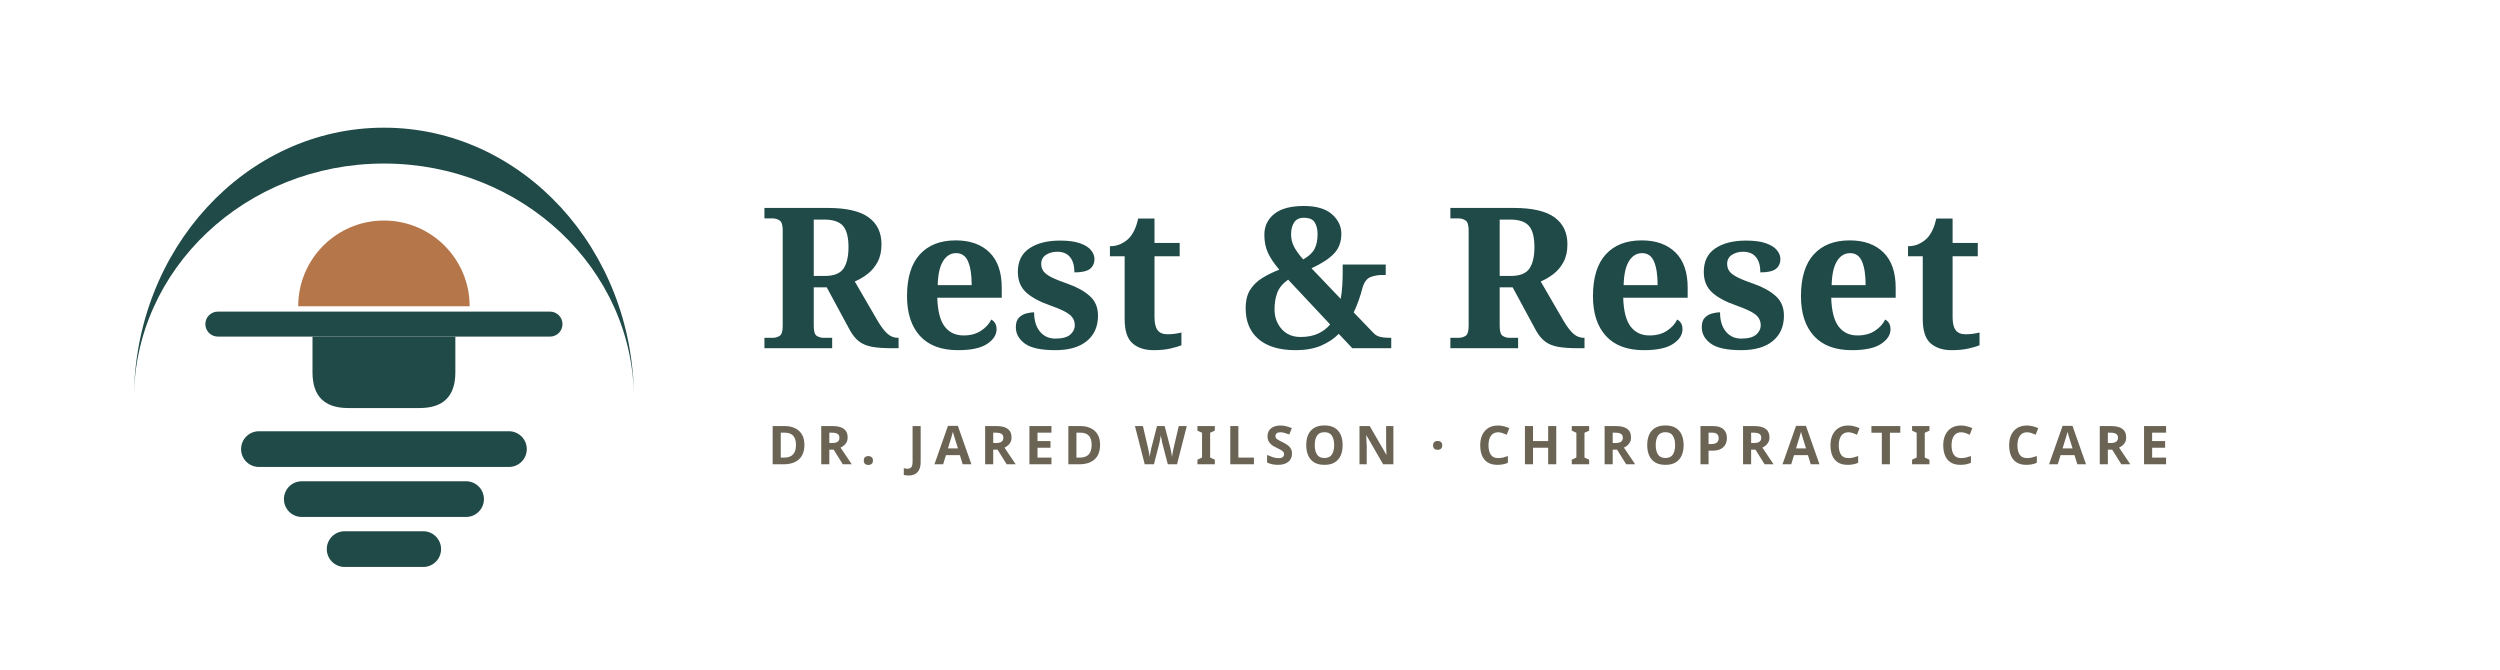
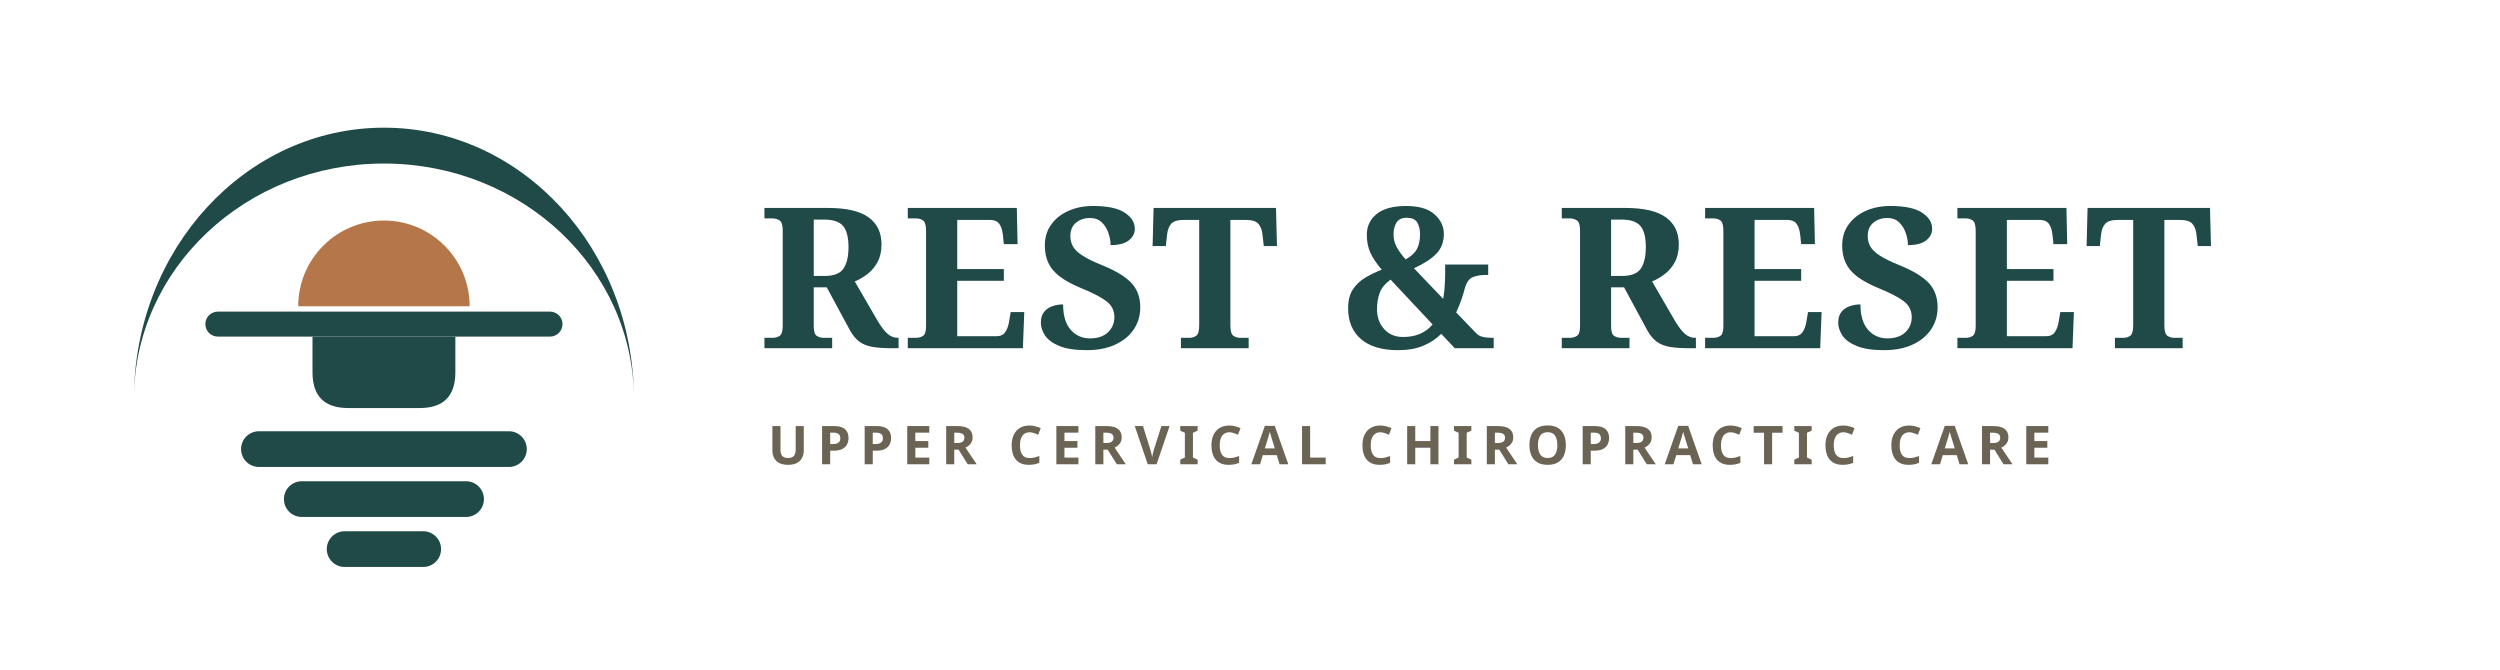
<svg xmlns="http://www.w3.org/2000/svg" viewBox="0 0 560 150">
  <g transform="translate(6 -5) scale(0.8)">
    <g fill="#1F4A48" color="#1F4A48">
      <g transform="translate(0,-24)">
        <path d="M30,142 A70,76 0 0 1 170,142 A65.8,62 0 0 0 30,142 Z" />
        <path fill="#B5764A" d="M76,116 A24,24 0 0 1 124,116 Z" />
        <rect x="50" y="117.5" width="100" height="7" rx="3.5" />
        <path d="M80,124.5 H120 V134.5 Q120,144.5 110,144.5 H90 Q80,144.5 80,134.5 Z" />
        <rect x="60" y="151" width="80" height="10" rx="5" />
        <rect x="72" y="165" width="56" height="10" rx="5" />
        <rect x="84" y="179" width="32" height="10" rx="5" />
      </g>
    </g>
  </g>
-   <text x="170" y="78" font-family="Lora, Georgia, serif" font-weight="600" font-size="44" fill="#1F4A48">Rest &amp; Reset</text>
-   <text x="172" y="104" font-family="Archivo, sans-serif" font-weight="600" font-size="12" letter-spacing="2" fill="#6B6454">DR. JARED WILSON · CHIROPRACTIC CARE</text>
+   <text x="170" y="78" font-family="Lora, Georgia, serif" font-weight="600" font-size="44" letter-spacing="1" fill="#1F4A48">REST &amp; RESET</text>
+   <text x="172" y="104" font-family="Archivo, sans-serif" font-weight="600" font-size="12" letter-spacing="2" fill="#6B6454">UPPER CERVICAL CHIROPRACTIC CARE</text>
</svg>
